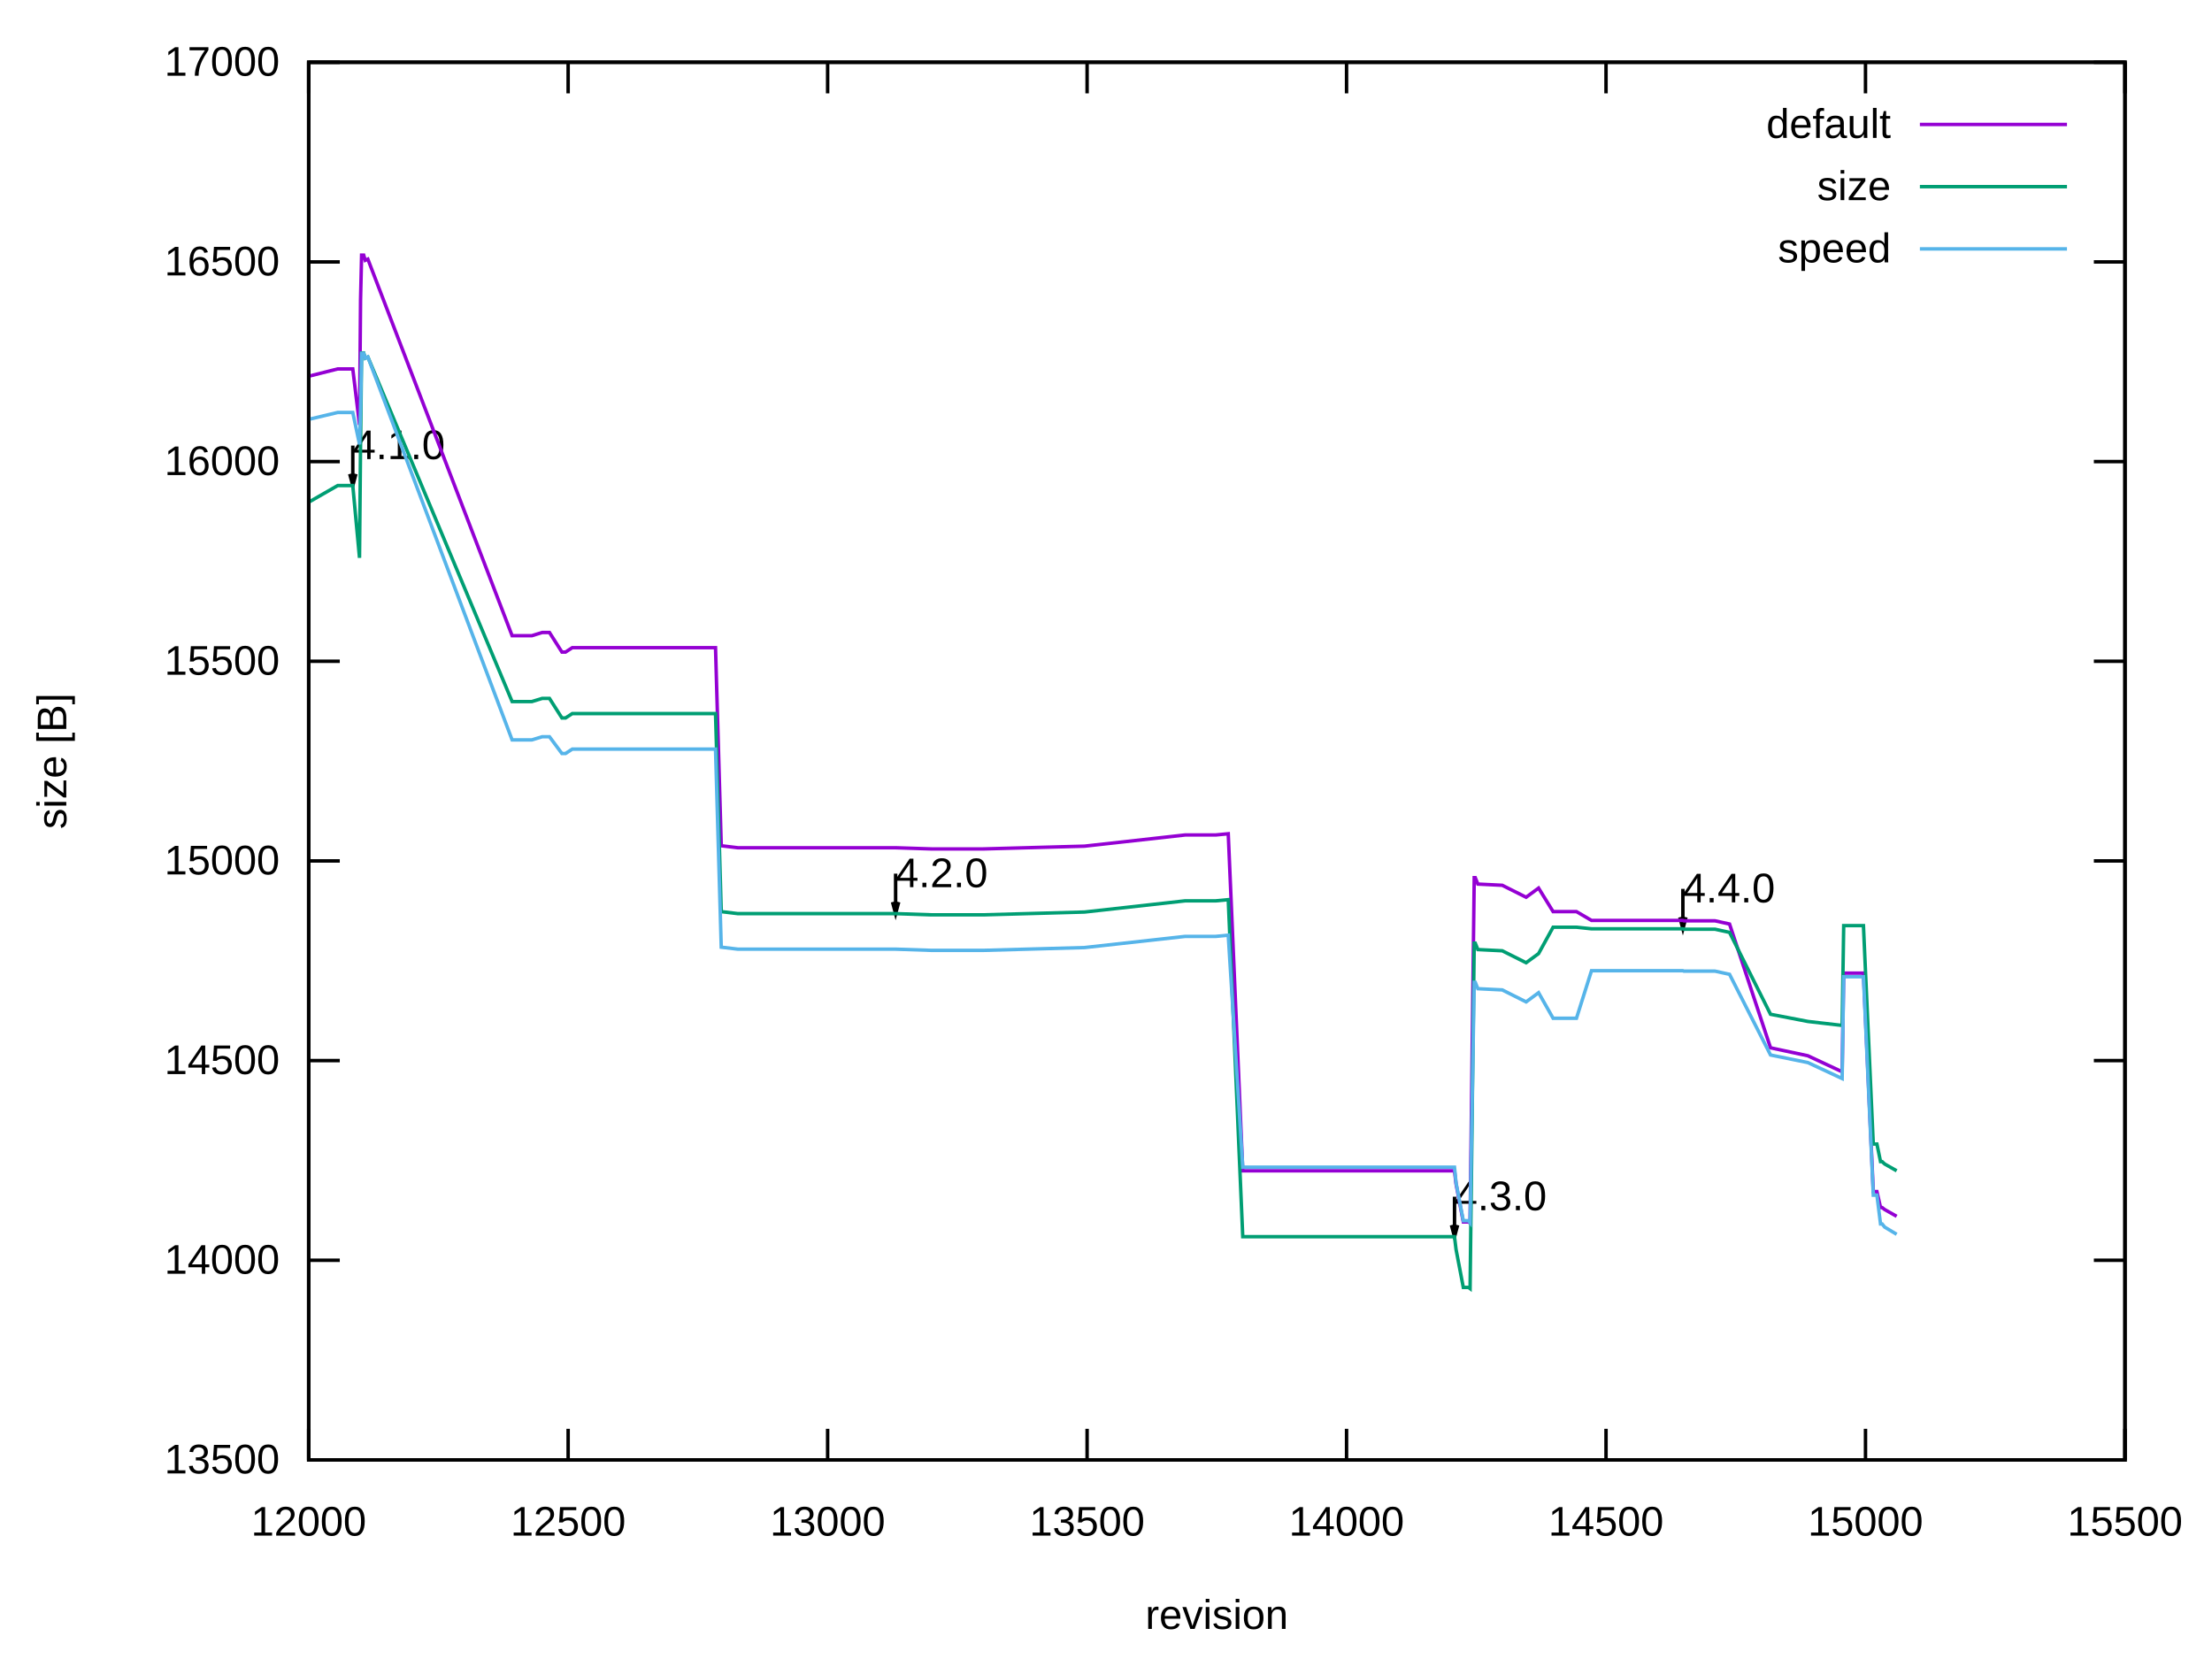
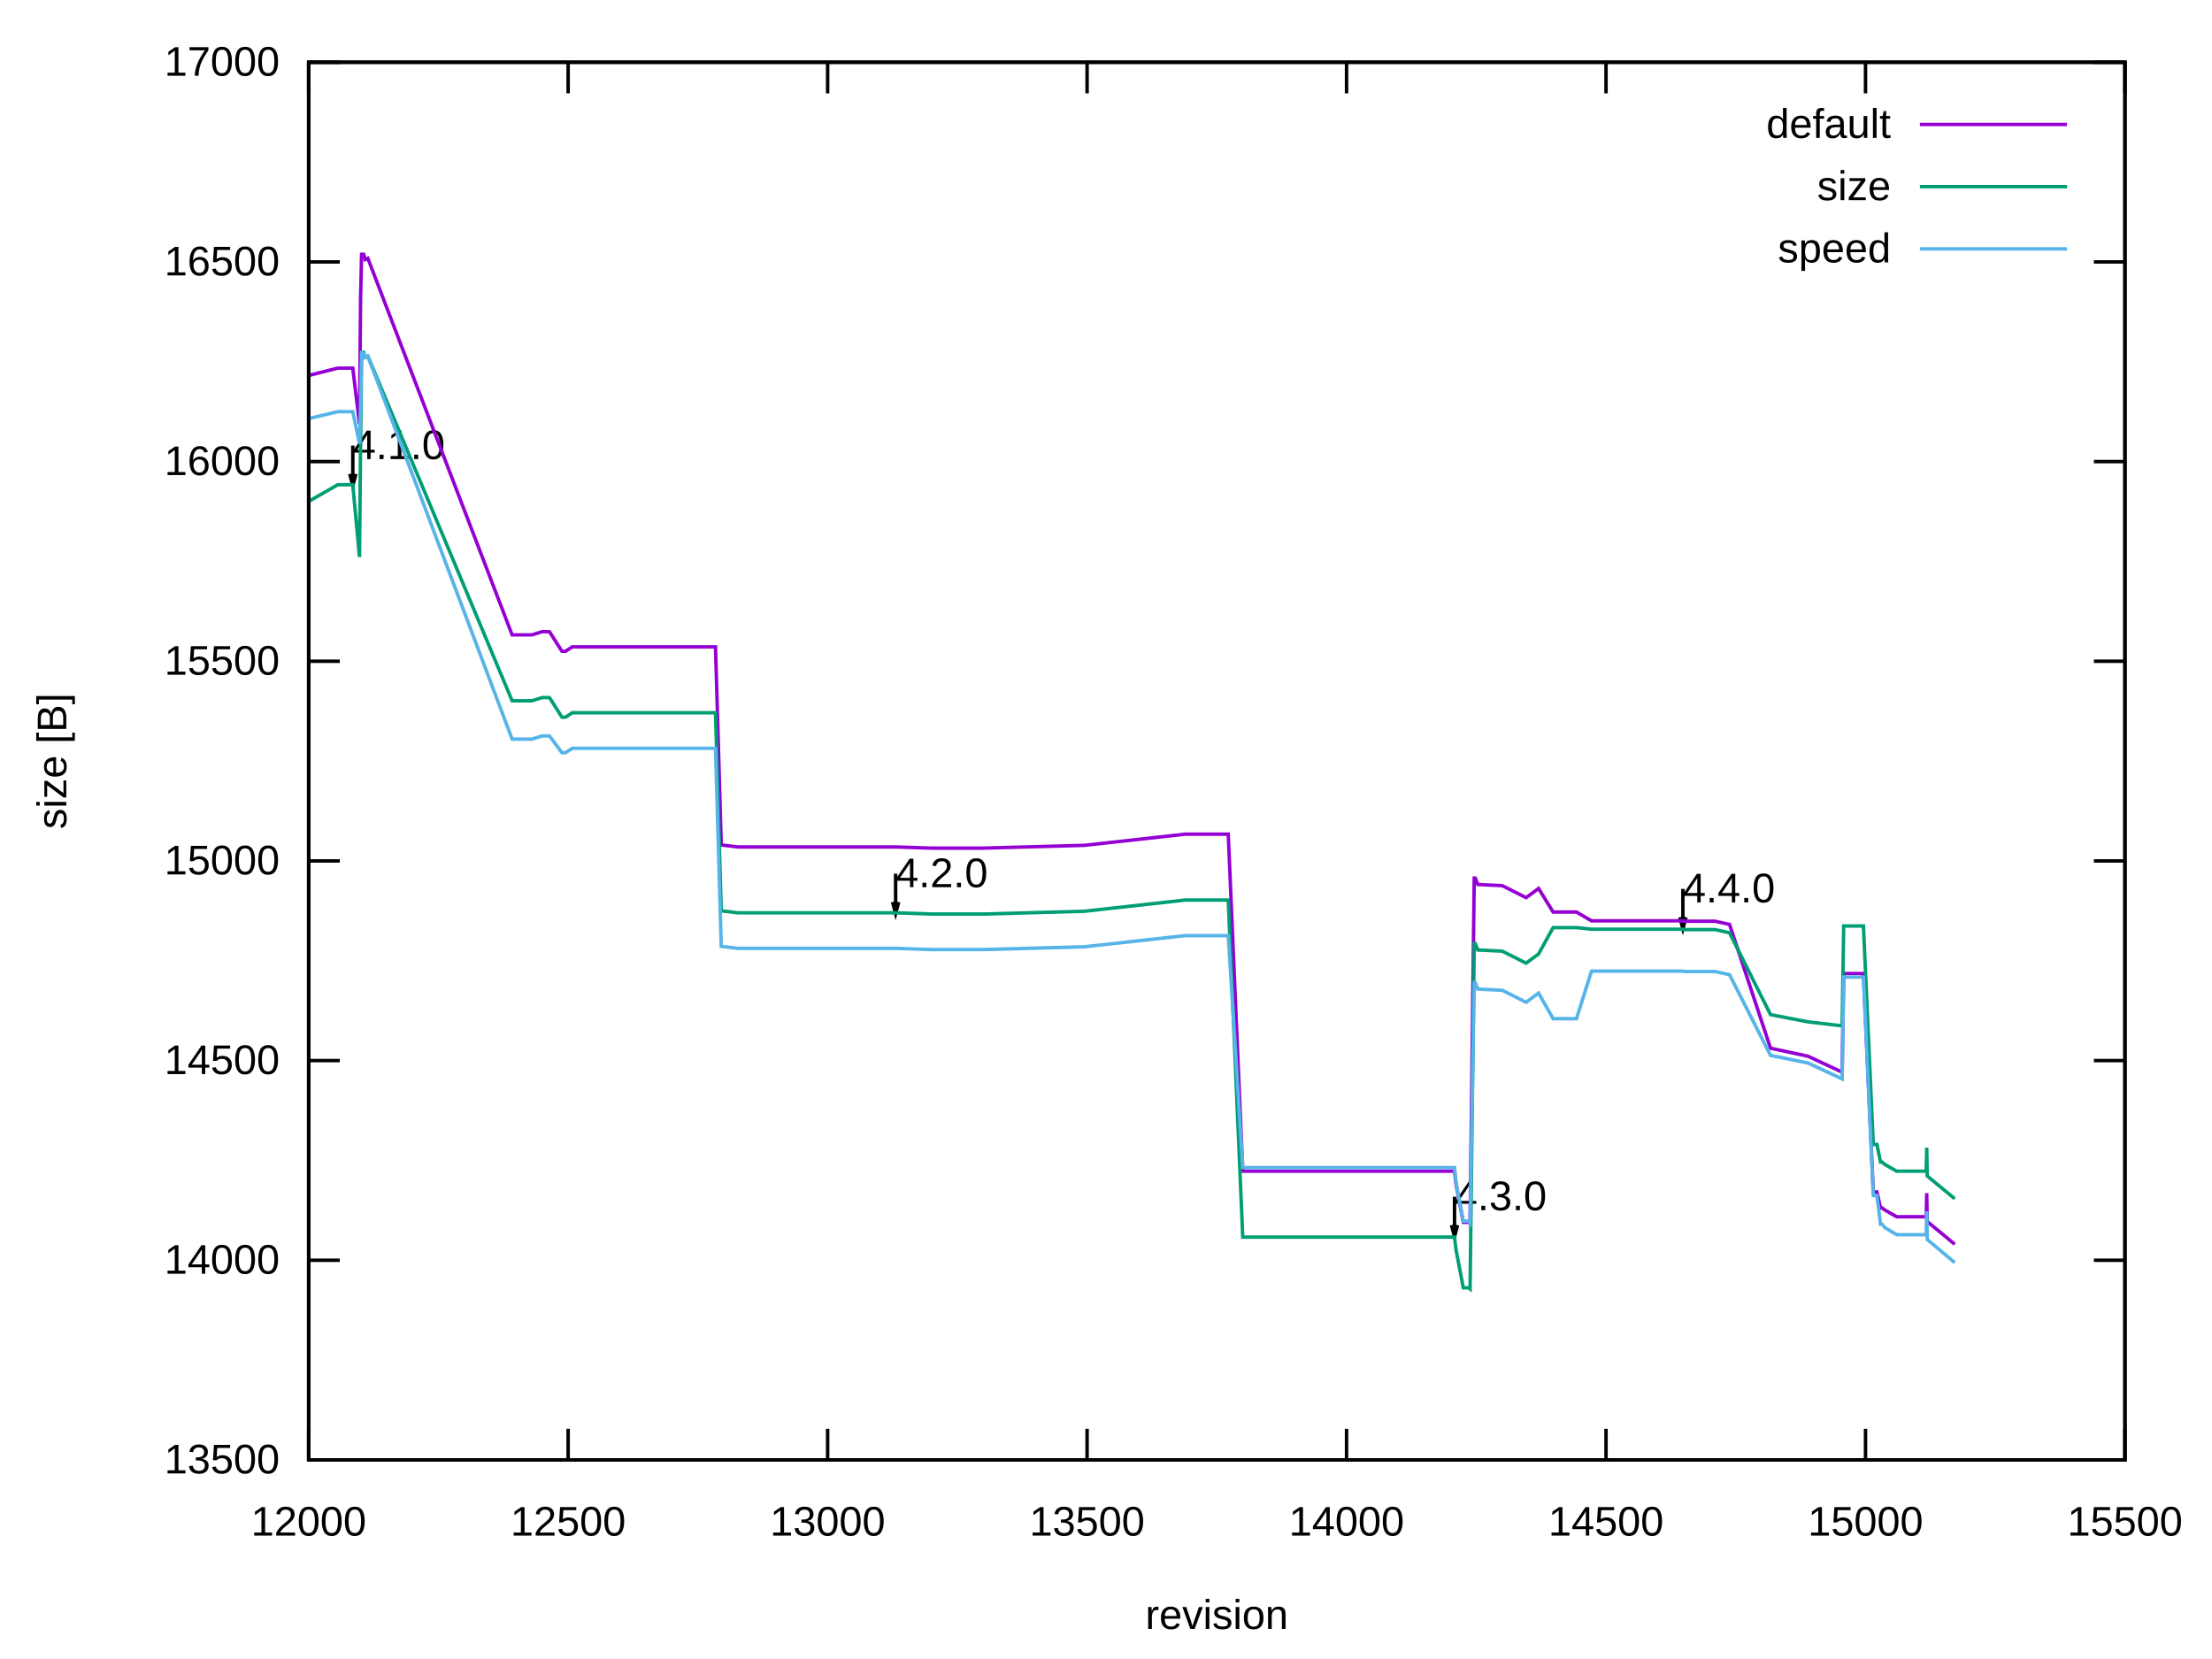
<svg xmlns="http://www.w3.org/2000/svg" xmlns:xlink="http://www.w3.org/1999/xlink" width="640" height="480" viewBox="0 0 640 480">
  <g id="gnuplot_canvas">
    <rect x="0" y="0" width="640" height="480" fill="none" />
    <defs>
      <circle id="gpDot" r="0.5" stroke-width="0.5" stroke="currentColor" />
      <path id="gpPt0" stroke-width="0.222" stroke="currentColor" d="M-1,0 h2 M0,-1 v2" />
      <path id="gpPt1" stroke-width="0.222" stroke="currentColor" d="M-1,-1 L1,1 M1,-1 L-1,1" />
      <path id="gpPt2" stroke-width="0.222" stroke="currentColor" d="M-1,0 L1,0 M0,-1 L0,1 M-1,-1 L1,1 M-1,1 L1,-1" />
      <rect id="gpPt3" stroke-width="0.222" stroke="currentColor" x="-1" y="-1" width="2" height="2" />
      <rect id="gpPt4" stroke-width="0.222" stroke="currentColor" fill="currentColor" x="-1" y="-1" width="2" height="2" />
      <circle id="gpPt5" stroke-width="0.222" stroke="currentColor" cx="0" cy="0" r="1" />
      <use xlink:href="#gpPt5" id="gpPt6" fill="currentColor" stroke="none" />
      <path id="gpPt7" stroke-width="0.222" stroke="currentColor" d="M0,-1.33 L-1.33,0.67 L1.33,0.67 z" />
      <use xlink:href="#gpPt7" id="gpPt8" fill="currentColor" stroke="none" />
      <use xlink:href="#gpPt7" id="gpPt9" stroke="currentColor" transform="rotate(180)" />
      <use xlink:href="#gpPt9" id="gpPt10" fill="currentColor" stroke="none" />
      <use xlink:href="#gpPt3" id="gpPt11" stroke="currentColor" transform="rotate(45)" />
      <use xlink:href="#gpPt11" id="gpPt12" fill="currentColor" stroke="none" />
      <path id="gpPt13" stroke-width="0.222" stroke="currentColor" d="M0,1.330 L1.265,0.411 L0.782,-1.067 L-0.782,-1.076 L-1.265,0.411 z" />
      <use xlink:href="#gpPt13" id="gpPt14" fill="currentColor" stroke="none" />
      <filter id="textbox" filterUnits="objectBoundingBox" x="0" y="0" height="1" width="1">
        <feFlood flood-color="white" flood-opacity="1" result="bgnd" />
        <feComposite in="SourceGraphic" in2="bgnd" operator="atop" />
      </filter>
      <filter id="greybox" filterUnits="objectBoundingBox" x="0" y="0" height="1" width="1">
        <feFlood flood-color="lightgrey" flood-opacity="1" result="grey" />
        <feComposite in="SourceGraphic" in2="grey" operator="atop" />
      </filter>
    </defs>
    <g fill="none" color="white" stroke="currentColor" stroke-width="1.00" stroke-linecap="butt" stroke-linejoin="miter">
</g>
    <g fill="none" color="black" stroke="currentColor" stroke-width="1.00" stroke-linecap="butt" stroke-linejoin="miter">
      <path stroke="black" d="M89.31,422.40 L98.31,422.40 M614.82,422.40 L605.82,422.40  " />
      <g transform="translate(80.92,426.30)" stroke="none" fill="black" font-family="Arial" font-size="12.00" text-anchor="end">
        <text>
          <tspan font-family="Arial"> 13500</tspan>
        </text>
      </g>
    </g>
    <g fill="none" color="black" stroke="currentColor" stroke-width="1.00" stroke-linecap="butt" stroke-linejoin="miter">
      <path stroke="black" d="M89.31,364.63 L98.31,364.63 M614.82,364.63 L605.82,364.63  " />
      <g transform="translate(80.92,368.53)" stroke="none" fill="black" font-family="Arial" font-size="12.00" text-anchor="end">
        <text>
          <tspan font-family="Arial"> 14000</tspan>
        </text>
      </g>
    </g>
    <g fill="none" color="black" stroke="currentColor" stroke-width="1.00" stroke-linecap="butt" stroke-linejoin="miter">
      <path stroke="black" d="M89.31,306.86 L98.31,306.86 M614.82,306.86 L605.82,306.86  " />
      <g transform="translate(80.92,310.76)" stroke="none" fill="black" font-family="Arial" font-size="12.00" text-anchor="end">
        <text>
          <tspan font-family="Arial"> 14500</tspan>
        </text>
      </g>
    </g>
    <g fill="none" color="black" stroke="currentColor" stroke-width="1.00" stroke-linecap="butt" stroke-linejoin="miter">
      <path stroke="black" d="M89.31,249.09 L98.31,249.09 M614.82,249.09 L605.82,249.09  " />
      <g transform="translate(80.92,252.99)" stroke="none" fill="black" font-family="Arial" font-size="12.00" text-anchor="end">
        <text>
          <tspan font-family="Arial"> 15000</tspan>
        </text>
      </g>
    </g>
    <g fill="none" color="black" stroke="currentColor" stroke-width="1.00" stroke-linecap="butt" stroke-linejoin="miter">
      <path stroke="black" d="M89.31,191.32 L98.31,191.32 M614.82,191.32 L605.82,191.32  " />
      <g transform="translate(80.92,195.22)" stroke="none" fill="black" font-family="Arial" font-size="12.00" text-anchor="end">
        <text>
          <tspan font-family="Arial"> 15500</tspan>
        </text>
      </g>
    </g>
    <g fill="none" color="black" stroke="currentColor" stroke-width="1.00" stroke-linecap="butt" stroke-linejoin="miter">
      <path stroke="black" d="M89.31,133.55 L98.31,133.55 M614.82,133.55 L605.82,133.55  " />
      <g transform="translate(80.92,137.45)" stroke="none" fill="black" font-family="Arial" font-size="12.00" text-anchor="end">
        <text>
          <tspan font-family="Arial"> 16000</tspan>
        </text>
      </g>
    </g>
    <g fill="none" color="black" stroke="currentColor" stroke-width="1.00" stroke-linecap="butt" stroke-linejoin="miter">
      <path stroke="black" d="M89.31,75.78 L98.31,75.78 M614.82,75.78 L605.82,75.78  " />
      <g transform="translate(80.92,79.68)" stroke="none" fill="black" font-family="Arial" font-size="12.00" text-anchor="end">
        <text>
          <tspan font-family="Arial"> 16500</tspan>
        </text>
      </g>
    </g>
    <g fill="none" color="black" stroke="currentColor" stroke-width="1.00" stroke-linecap="butt" stroke-linejoin="miter">
      <path stroke="black" d="M89.31,18.01 L98.31,18.01 M614.82,18.01 L605.82,18.01  " />
      <g transform="translate(80.92,21.91)" stroke="none" fill="black" font-family="Arial" font-size="12.00" text-anchor="end">
        <text>
          <tspan font-family="Arial"> 17000</tspan>
        </text>
      </g>
    </g>
    <g fill="none" color="black" stroke="currentColor" stroke-width="1.00" stroke-linecap="butt" stroke-linejoin="miter">
      <path stroke="black" d="M89.31,422.40 L89.31,413.40 M89.31,18.01 L89.31,27.01  " />
      <g transform="translate(89.31,444.30)" stroke="none" fill="black" font-family="Arial" font-size="12.00" text-anchor="middle">
        <text>
          <tspan font-family="Arial"> 12000</tspan>
        </text>
      </g>
    </g>
    <g fill="none" color="black" stroke="currentColor" stroke-width="1.00" stroke-linecap="butt" stroke-linejoin="miter">
      <path stroke="black" d="M164.38,422.40 L164.38,413.40 M164.38,18.01 L164.38,27.01  " />
      <g transform="translate(164.38,444.30)" stroke="none" fill="black" font-family="Arial" font-size="12.00" text-anchor="middle">
        <text>
          <tspan font-family="Arial"> 12500</tspan>
        </text>
      </g>
    </g>
    <g fill="none" color="black" stroke="currentColor" stroke-width="1.00" stroke-linecap="butt" stroke-linejoin="miter">
      <path stroke="black" d="M239.46,422.40 L239.46,413.40 M239.46,18.01 L239.46,27.01  " />
      <g transform="translate(239.46,444.30)" stroke="none" fill="black" font-family="Arial" font-size="12.00" text-anchor="middle">
        <text>
          <tspan font-family="Arial"> 13000</tspan>
        </text>
      </g>
    </g>
    <g fill="none" color="black" stroke="currentColor" stroke-width="1.00" stroke-linecap="butt" stroke-linejoin="miter">
      <path stroke="black" d="M314.53,422.40 L314.53,413.40 M314.53,18.01 L314.53,27.01  " />
      <g transform="translate(314.53,444.30)" stroke="none" fill="black" font-family="Arial" font-size="12.00" text-anchor="middle">
        <text>
          <tspan font-family="Arial"> 13500</tspan>
        </text>
      </g>
    </g>
    <g fill="none" color="black" stroke="currentColor" stroke-width="1.00" stroke-linecap="butt" stroke-linejoin="miter">
      <path stroke="black" d="M389.60,422.40 L389.60,413.40 M389.60,18.01 L389.60,27.01  " />
      <g transform="translate(389.60,444.30)" stroke="none" fill="black" font-family="Arial" font-size="12.00" text-anchor="middle">
        <text>
          <tspan font-family="Arial"> 14000</tspan>
        </text>
      </g>
    </g>
    <g fill="none" color="black" stroke="currentColor" stroke-width="1.00" stroke-linecap="butt" stroke-linejoin="miter">
      <path stroke="black" d="M464.67,422.40 L464.67,413.40 M464.67,18.01 L464.67,27.01  " />
      <g transform="translate(464.67,444.30)" stroke="none" fill="black" font-family="Arial" font-size="12.00" text-anchor="middle">
        <text>
          <tspan font-family="Arial"> 14500</tspan>
        </text>
      </g>
    </g>
    <g fill="none" color="black" stroke="currentColor" stroke-width="1.00" stroke-linecap="butt" stroke-linejoin="miter">
      <path stroke="black" d="M539.75,422.40 L539.75,413.40 M539.75,18.01 L539.75,27.01  " />
      <g transform="translate(539.75,444.30)" stroke="none" fill="black" font-family="Arial" font-size="12.00" text-anchor="middle">
        <text>
          <tspan font-family="Arial"> 15000</tspan>
        </text>
      </g>
    </g>
    <g fill="none" color="black" stroke="currentColor" stroke-width="1.00" stroke-linecap="butt" stroke-linejoin="miter">
      <path stroke="black" d="M614.82,422.40 L614.82,413.40 M614.82,18.01 L614.82,27.01  " />
      <g transform="translate(614.82,444.30)" stroke="none" fill="black" font-family="Arial" font-size="12.00" text-anchor="middle">
        <text>
          <tspan font-family="Arial"> 15500</tspan>
        </text>
      </g>
    </g>
    <g fill="none" color="black" stroke="currentColor" stroke-width="1.00" stroke-linecap="butt" stroke-linejoin="miter">
</g>
    <g fill="none" color="black" stroke="currentColor" stroke-width="1.00" stroke-linecap="butt" stroke-linejoin="miter">
      <path stroke="black" d="M89.31,18.01 L89.31,422.40 L614.82,422.40 L614.82,18.01 L89.31,18.01 Z  " />
      <g transform="translate(102.07,132.83)" stroke="none" fill="black" font-family="Arial" font-size="12.00" text-anchor="start">
        <text>
          <tspan font-family="Arial">4.1.0</tspan>
        </text>
      </g>
      <g transform="translate(259.12,256.69)" stroke="none" fill="black" font-family="Arial" font-size="12.00" text-anchor="start">
        <text>
          <tspan font-family="Arial">4.2.0</tspan>
        </text>
      </g>
      <g transform="translate(420.83,350.16)" stroke="none" fill="black" font-family="Arial" font-size="12.00" text-anchor="start">
        <text>
          <tspan font-family="Arial">4.3.0</tspan>
        </text>
      </g>
      <g transform="translate(486.90,261.08)" stroke="none" fill="black" font-family="Arial" font-size="12.00" text-anchor="start">
        <text>
          <tspan font-family="Arial">4.4.0</tspan>
        </text>
      </g>
    </g>
    <g fill="none" color="black" stroke="currentColor" stroke-width="1.00" stroke-linecap="butt" stroke-linejoin="miter">
      <path stroke="black" d="M101.19,137.13 L102.08,140.47 L102.97,137.13 M102.08,128.92 L102.08,140.47  " />
    </g>
    <g fill="none" color="black" stroke="currentColor" stroke-width="1.00" stroke-linecap="butt" stroke-linejoin="miter">
      <path stroke="black" d="M258.24,260.99 L259.13,264.33 L260.02,260.99 M259.13,252.78 L259.13,264.33  " />
    </g>
    <g fill="none" color="black" stroke="currentColor" stroke-width="1.00" stroke-linecap="butt" stroke-linejoin="miter">
      <path stroke="black" d="M419.95,354.46 L420.84,357.80 L421.73,354.46 M420.84,346.25 L420.84,357.80  " />
    </g>
    <g fill="none" color="black" stroke="currentColor" stroke-width="1.00" stroke-linecap="butt" stroke-linejoin="miter">
      <path stroke="black" d="M486.02,265.38 L486.91,268.72 L487.80,265.38 M486.91,257.17 L486.91,268.72  " />
    </g>
    <g fill="none" color="black" stroke="currentColor" stroke-width="1.00" stroke-linecap="butt" stroke-linejoin="miter">
</g>
    <g id="gnuplot_plot_1">
      <g fill="none" color="black" stroke="currentColor" stroke-width="1.00" stroke-linecap="butt" stroke-linejoin="miter">
        <g transform="translate(547.09,39.91)" stroke="none" fill="black" font-family="Arial" font-size="12.00" text-anchor="end">
          <text>
            <tspan font-family="Arial">default</tspan>
          </text>
        </g>
      </g>
      <g fill="none" color="black" stroke="currentColor" stroke-width="1.00" stroke-linecap="butt" stroke-linejoin="miter">
-         <path stroke="rgb(148,   0, 211)" d="M555.48,36.01 L598.04,36.01 M89.46,108.82 L97.72,106.74 L102.07,106.74 L104.02,122.92 L104.32,86.76 L104.62,73.82   L105.23,73.82 L105.68,75.32 L106.43,74.97 L148.17,183.93 L151.62,183.93 L153.87,183.93 L156.88,183.00 L158.98,183.00   L162.58,188.66 L163.63,188.66 L165.58,187.39 L185.70,187.39 L190.36,187.39 L192.76,187.39 L193.21,187.39 L201.32,187.39   L207.02,187.39 L208.68,244.70 L213.48,245.28 L218.74,245.28 L220.69,245.28 L223.09,245.28 L224.44,245.28 L234.80,245.28   L259.12,245.28 L269.48,245.62 L284.50,245.62 L313.78,244.82 L342.91,241.58 L344.41,241.58 L345.91,241.58 L351.76,241.58   L355.37,241.23 L359.57,338.75 L374.59,338.75 L389.60,338.75 L417.23,338.75 L420.83,338.75 L421.28,342.56 L423.38,353.54   L424.89,353.54 L425.34,353.88 L426.54,253.94 L426.84,253.94 L427.59,255.79 L434.65,256.14 L441.55,259.60 L445.16,256.95   L449.36,263.76 L450.41,263.76 L456.12,263.76 L460.47,266.31 L466.18,266.31 L468.88,266.31 L486.90,266.31 L487.20,266.42   L496.20,266.42 L500.41,267.35 L512.27,303.16 L523.08,305.47 L532.99,310.10 L533.44,281.56 L539.15,281.56 L542.00,344.76   L543.05,344.76 L544.10,349.38 L544.55,349.38 L545.30,349.96 L548.76,351.92  " />
+         <path stroke="rgb(148,   0, 211)" d="M555.48,36.01 L598.04,36.01 M89.46,108.59 L97.72,106.51 L102.07,106.51 L104.02,122.69 L104.32,86.53 L104.62,73.58   L105.23,73.58 L105.68,75.09 L106.43,74.74 L148.17,183.69 L151.62,183.69 L153.87,183.69 L156.88,182.77 L158.98,182.77   L162.58,188.43 L163.63,188.43 L165.58,187.16 L185.70,187.16 L190.36,187.16 L192.76,187.16 L193.21,187.16 L201.32,187.16   L207.02,187.16 L208.68,244.47 L213.48,245.05 L218.74,245.05 L220.69,245.05 L223.09,245.05 L224.44,245.05 L234.80,245.05   L259.12,245.05 L269.48,245.39 L284.50,245.39 L313.78,244.58 L342.91,241.35 L344.41,241.35 L345.91,241.35 L351.76,241.35   L355.37,241.35 L359.57,338.86 L374.59,338.86 L389.60,338.86 L417.23,338.86 L420.83,338.86 L421.28,342.68 L423.38,353.65   L424.89,353.65 L425.34,354.00 L426.54,254.06 L426.84,254.06 L427.59,255.91 L434.65,256.25 L441.55,259.72 L445.16,257.06   L449.36,263.88 L450.41,263.88 L456.12,263.88 L460.47,266.42 L466.18,266.42 L468.88,266.42 L486.90,266.42 L487.20,266.54   L496.20,266.54 L500.41,267.46 L512.27,303.28 L523.08,305.59 L532.99,310.21 L533.44,281.67 L539.15,281.67 L542.00,344.87   L543.05,344.87 L544.10,349.49 L544.55,349.49 L545.30,350.07 L548.76,352.04 L553.71,352.04 L555.36,352.04 L557.31,352.04   L557.46,345.22 L557.61,353.42 L565.57,360.01  " />
      </g>
    </g>
    <g id="gnuplot_plot_2">
      <g fill="none" color="black" stroke="currentColor" stroke-width="1.00" stroke-linecap="butt" stroke-linejoin="miter">
        <g transform="translate(547.09,57.91)" stroke="none" fill="black" font-family="Arial" font-size="12.00" text-anchor="end">
          <text>
            <tspan font-family="Arial">size</tspan>
          </text>
        </g>
      </g>
      <g fill="none" color="black" stroke="currentColor" stroke-width="1.00" stroke-linecap="butt" stroke-linejoin="miter">
-         <path stroke="rgb(  0, 158, 115)" d="M555.48,54.01 L598.04,54.01 M89.46,145.22 L97.72,140.48 L102.07,140.48 L104.02,161.40 L104.32,128.70 L104.62,102.12   L105.23,102.12 L105.68,103.63 L106.43,103.28 L148.17,202.99 L151.62,202.99 L153.87,202.99 L156.88,202.07 L158.98,202.07   L162.58,207.73 L163.63,207.73 L165.58,206.46 L185.70,206.46 L190.36,206.46 L192.76,206.46 L193.21,206.46 L201.32,206.46   L207.02,206.46 L208.68,263.76 L213.48,264.34 L218.74,264.34 L220.69,264.34 L223.09,264.34 L224.44,264.34 L234.80,264.34   L259.12,264.34 L269.48,264.69 L284.50,264.69 L313.78,263.88 L342.91,260.64 L344.41,260.64 L345.91,260.64 L351.76,260.64   L355.37,260.30 L359.57,357.81 L374.59,357.81 L389.60,357.81 L417.23,357.81 L420.83,357.81 L421.28,361.51 L423.38,372.49   L424.89,372.49 L425.34,372.83 L426.54,272.89 L426.84,272.89 L427.59,274.74 L434.65,275.09 L441.55,278.55 L445.16,275.90   L449.36,268.27 L450.41,268.27 L456.12,268.27 L460.47,268.73 L466.18,268.73 L468.88,268.73 L486.90,268.73 L487.20,268.85   L496.20,268.85 L500.41,269.77 L512.27,293.46 L523.08,295.54 L532.99,296.69 L533.44,267.81 L539.15,267.81 L542.00,331.01   L543.05,331.01 L544.10,336.09 L544.55,336.09 L545.30,336.78 L548.76,338.75  " />
+         <path stroke="rgb(  0, 158, 115)" d="M555.48,54.01 L598.04,54.01 M89.46,144.99 L97.72,140.25 L102.07,140.25 L104.02,161.16 L104.32,128.47 L104.62,101.89   L105.23,101.89 L105.68,103.39 L106.43,103.05 L148.17,202.76 L151.62,202.76 L153.87,202.76 L156.88,201.83 L158.98,201.83   L162.58,207.50 L163.63,207.50 L165.58,206.22 L185.70,206.22 L190.36,206.22 L192.76,206.22 L193.21,206.22 L201.32,206.22   L207.02,206.22 L208.68,263.53 L213.48,264.11 L218.74,264.11 L220.69,264.11 L223.09,264.11 L224.44,264.11 L234.80,264.11   L259.12,264.11 L269.48,264.46 L284.50,264.46 L313.78,263.65 L342.91,260.41 L344.41,260.41 L345.91,260.41 L351.76,260.41   L355.37,260.41 L359.57,357.93 L374.59,357.93 L389.60,357.93 L417.23,357.93 L420.83,357.93 L421.28,361.63 L423.38,372.60   L424.89,372.60 L425.34,372.95 L426.54,273.01 L426.84,273.01 L427.59,274.86 L434.65,275.20 L441.55,278.67 L445.16,276.01   L449.36,268.39 L450.41,268.39 L456.12,268.39 L460.47,268.85 L466.18,268.85 L468.88,268.85 L486.90,268.85 L487.20,268.96   L496.20,268.96 L500.41,269.89 L512.27,293.57 L523.08,295.65 L532.99,296.81 L533.44,267.92 L539.15,267.92 L542.00,331.12   L543.05,331.12 L544.10,336.21 L544.55,336.21 L545.30,336.90 L548.76,338.86 L553.71,338.86 L555.36,338.86 L557.31,338.86   L557.46,332.05 L557.61,340.25 L565.57,346.84  " />
      </g>
    </g>
    <g id="gnuplot_plot_3">
      <g fill="none" color="black" stroke="currentColor" stroke-width="1.00" stroke-linecap="butt" stroke-linejoin="miter">
        <g transform="translate(547.09,75.91)" stroke="none" fill="black" font-family="Arial" font-size="12.00" text-anchor="end">
          <text>
            <tspan font-family="Arial">speed</tspan>
          </text>
        </g>
      </g>
      <g fill="none" color="black" stroke="currentColor" stroke-width="1.00" stroke-linecap="butt" stroke-linejoin="miter">
-         <path stroke="rgb( 86, 180, 233)" d="M555.48,72.01 L598.04,72.01 M89.46,121.30 L97.72,119.34 L102.07,119.34 L104.02,128.58 L104.32,118.41 L104.62,102.24   L105.23,102.24 L105.68,103.63 L106.43,103.28 L148.17,214.08 L151.62,214.08 L153.87,214.08 L156.88,213.16 L158.98,213.16   L162.58,218.01 L163.63,218.01 L165.58,216.74 L185.70,216.74 L190.36,216.74 L192.76,216.74 L193.21,216.74 L201.32,216.74   L207.02,216.74 L208.68,274.05 L213.48,274.62 L218.74,274.62 L220.69,274.62 L223.09,274.62 L224.44,274.62 L234.80,274.62   L259.12,274.62 L269.48,274.97 L284.50,274.97 L313.78,274.16 L342.91,270.93 L344.41,270.93 L345.91,270.93 L351.76,270.93   L355.37,270.58 L359.57,337.71 L374.59,337.71 L389.60,337.71 L417.23,337.71 L420.83,337.71 L421.28,342.22 L423.38,353.19   L424.89,353.19 L425.34,353.77 L426.54,284.21 L426.84,284.21 L427.59,286.06 L434.65,286.41 L441.55,289.88 L445.16,287.22   L449.36,294.61 L450.41,294.61 L456.12,294.61 L460.47,280.86 L466.18,280.86 L468.88,280.86 L486.90,280.86 L487.20,280.98   L496.20,280.98 L500.41,281.90 L512.27,305.24 L523.08,307.44 L532.99,312.06 L533.44,282.60 L539.15,282.60 L542.00,345.80   L543.05,345.80 L544.10,354.12 L544.55,354.12 L545.30,355.04 L548.76,357.12  " />
+         <path stroke="rgb( 86, 180, 233)" d="M555.48,72.01 L598.04,72.01 M89.46,121.07 L97.72,119.11 L102.07,119.11 L104.02,128.35 L104.32,118.18 L104.62,102.01   L105.23,102.01 L105.68,103.39 L106.43,103.05 L148.17,213.85 L151.62,213.85 L153.87,213.85 L156.88,212.93 L158.98,212.93   L162.58,217.78 L163.63,217.78 L165.58,216.51 L185.70,216.51 L190.36,216.51 L192.76,216.51 L193.21,216.51 L201.32,216.51   L207.02,216.51 L208.68,273.82 L213.48,274.39 L218.74,274.39 L220.69,274.39 L223.09,274.39 L224.44,274.39 L234.80,274.39   L259.12,274.39 L269.48,274.74 L284.50,274.74 L313.78,273.93 L342.91,270.70 L344.41,270.70 L345.91,270.70 L351.76,270.70   L355.37,270.70 L359.57,337.82 L374.59,337.82 L389.60,337.82 L417.23,337.82 L420.83,337.82 L421.28,342.33 L423.38,353.31   L424.89,353.31 L425.34,353.88 L426.54,284.33 L426.84,284.33 L427.59,286.18 L434.65,286.52 L441.55,289.99 L445.16,287.33   L449.36,294.73 L450.41,294.73 L456.12,294.73 L460.47,280.98 L466.18,280.98 L468.88,280.98 L486.90,280.98 L487.20,281.09   L496.20,281.09 L500.41,282.02 L512.27,305.36 L523.08,307.55 L532.99,312.17 L533.44,282.71 L539.15,282.71 L542.00,345.91   L543.05,345.91 L544.10,354.23 L544.55,354.23 L545.30,355.16 L548.76,357.24 L553.71,357.24 L555.36,357.24 L557.31,357.24   L557.46,350.42 L557.61,358.62 L565.57,365.32  " />
      </g>
    </g>
    <g fill="none" color="white" stroke="rgb( 86, 180, 233)" stroke-width="2.00" stroke-linecap="butt" stroke-linejoin="miter">
</g>
    <g fill="none" color="black" stroke="currentColor" stroke-width="2.00" stroke-linecap="butt" stroke-linejoin="miter">
</g>
    <g fill="none" color="black" stroke="black" stroke-width="1.00" stroke-linecap="butt" stroke-linejoin="miter">
</g>
    <g fill="none" color="black" stroke="currentColor" stroke-width="1.00" stroke-linecap="butt" stroke-linejoin="miter">
      <path stroke="black" d="M89.31,18.01 L89.31,422.40 L614.82,422.40 L614.82,18.01 L89.31,18.01 Z  " />
      <g transform="translate(19.18,220.21) rotate(270.00)" stroke="none" fill="black" font-family="Arial" font-size="12.00" text-anchor="middle">
        <text>
          <tspan font-family="Arial">size [B]</tspan>
        </text>
      </g>
    </g>
    <g fill="none" color="black" stroke="currentColor" stroke-width="1.00" stroke-linecap="butt" stroke-linejoin="miter">
      <g transform="translate(352.06,471.30)" stroke="none" fill="black" font-family="Arial" font-size="12.00" text-anchor="middle">
        <text>
          <tspan font-family="Arial">revision</tspan>
        </text>
      </g>
    </g>
    <g fill="none" color="black" stroke="currentColor" stroke-width="1.00" stroke-linecap="butt" stroke-linejoin="miter">
</g>
    <g fill="none" color="black" stroke="currentColor" stroke-width="1.00" stroke-linecap="butt" stroke-linejoin="miter">
</g>
  </g>
</svg>
